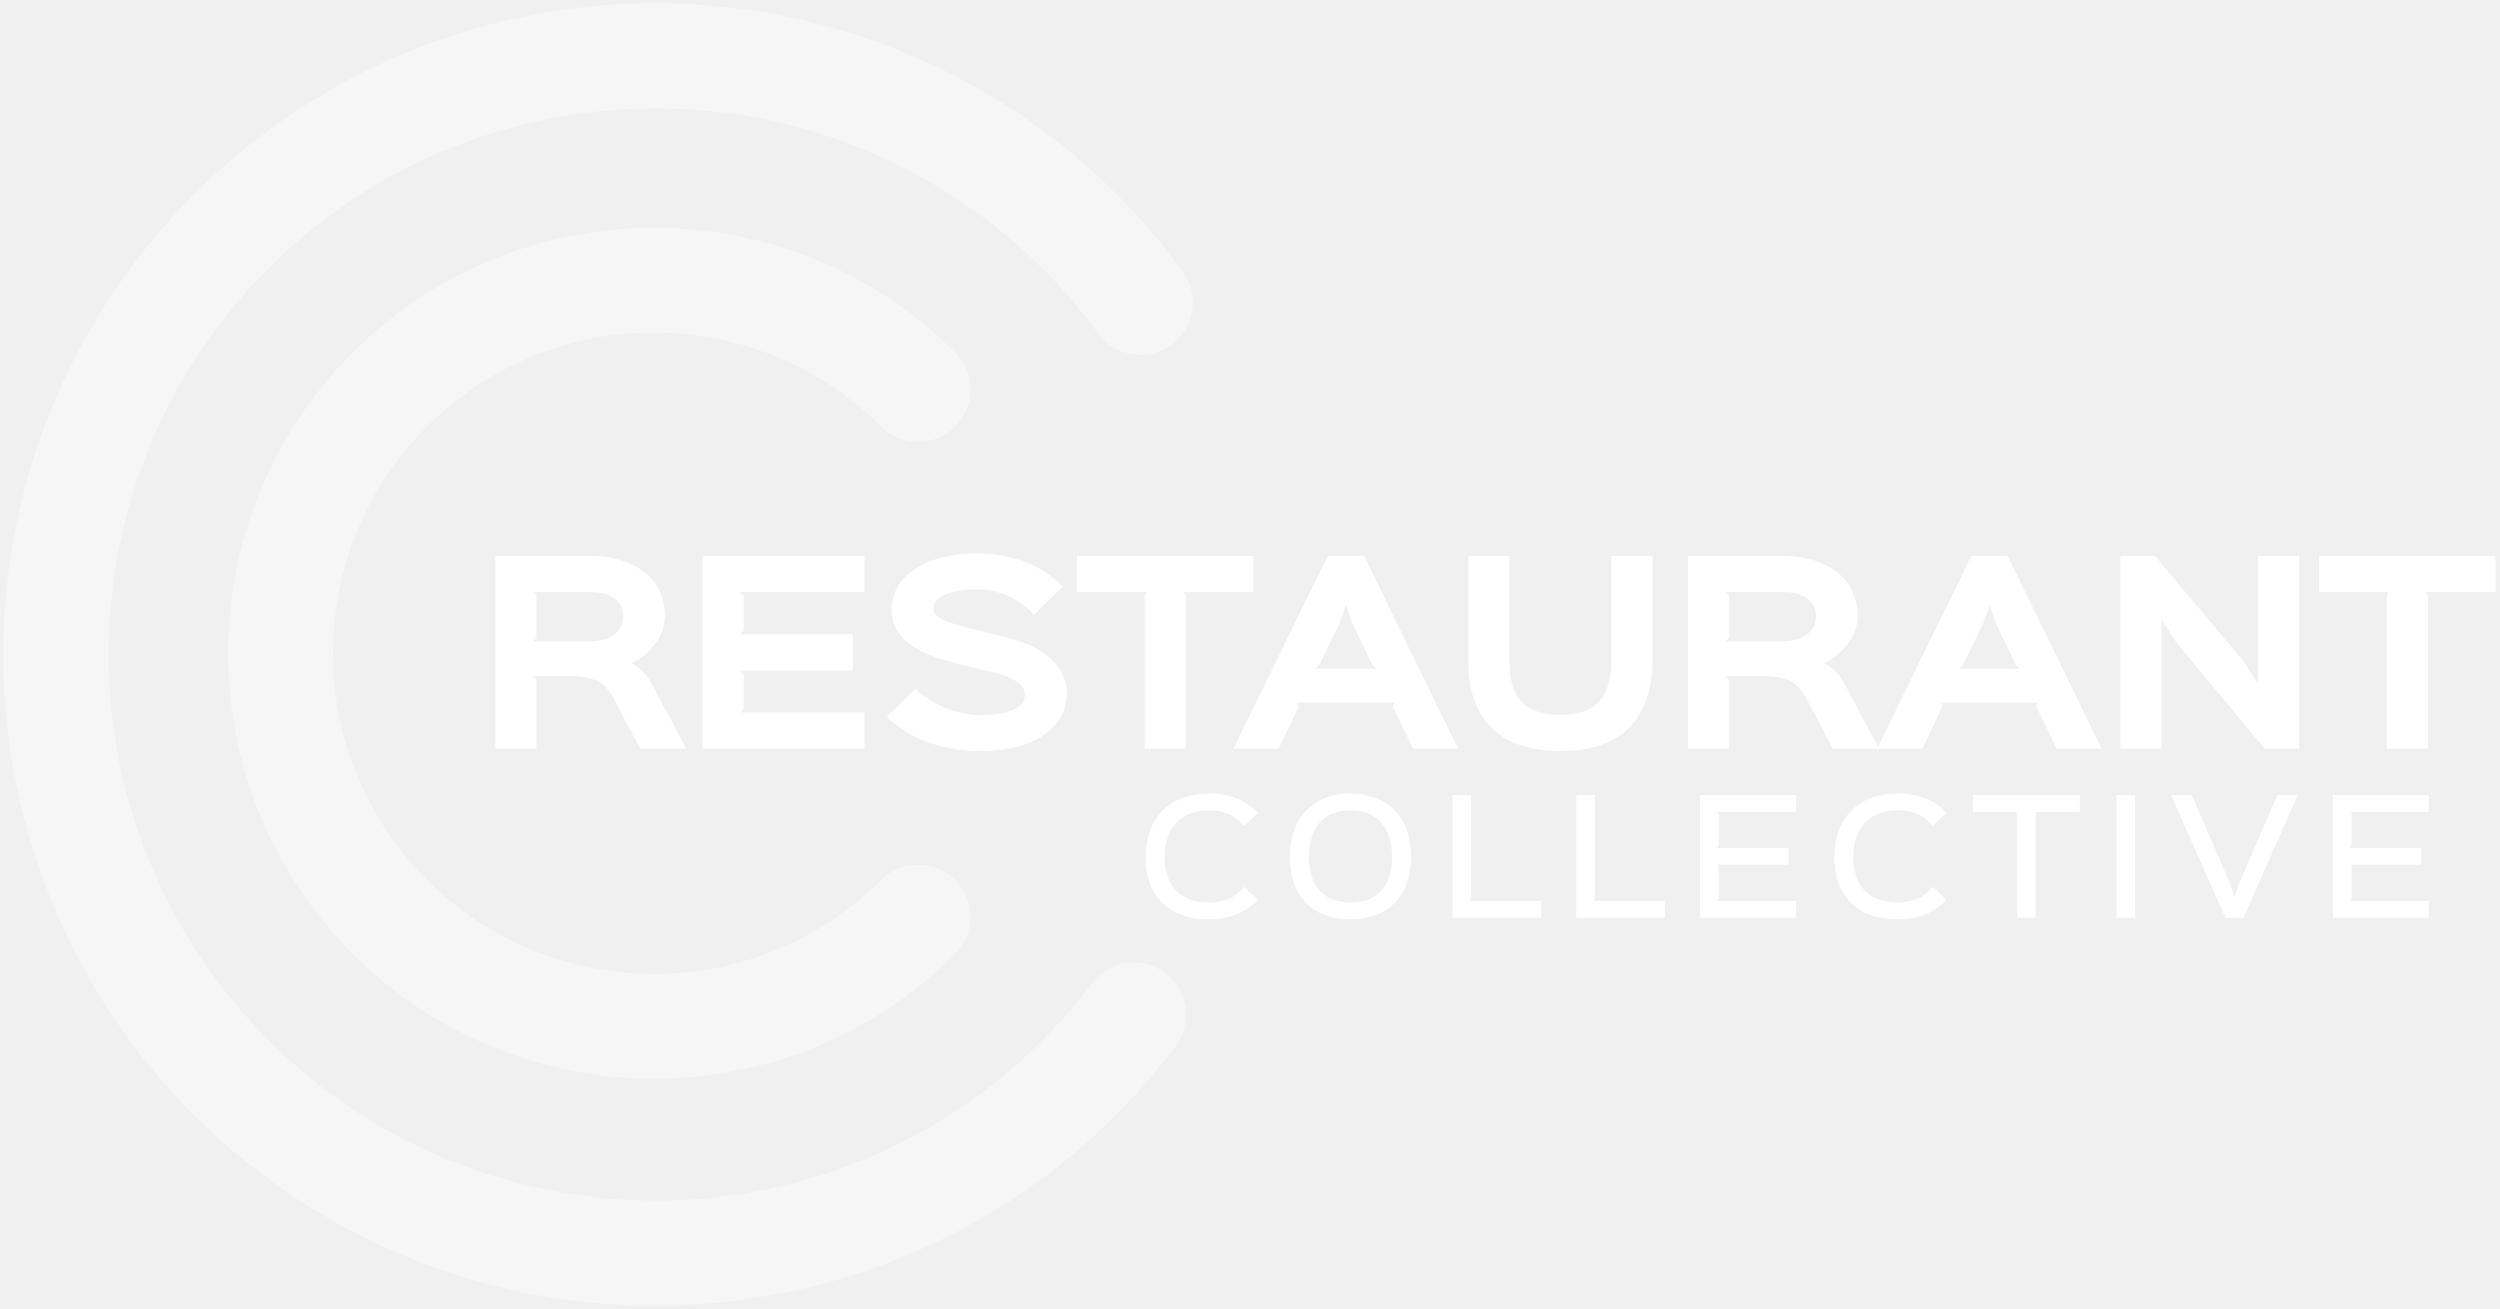
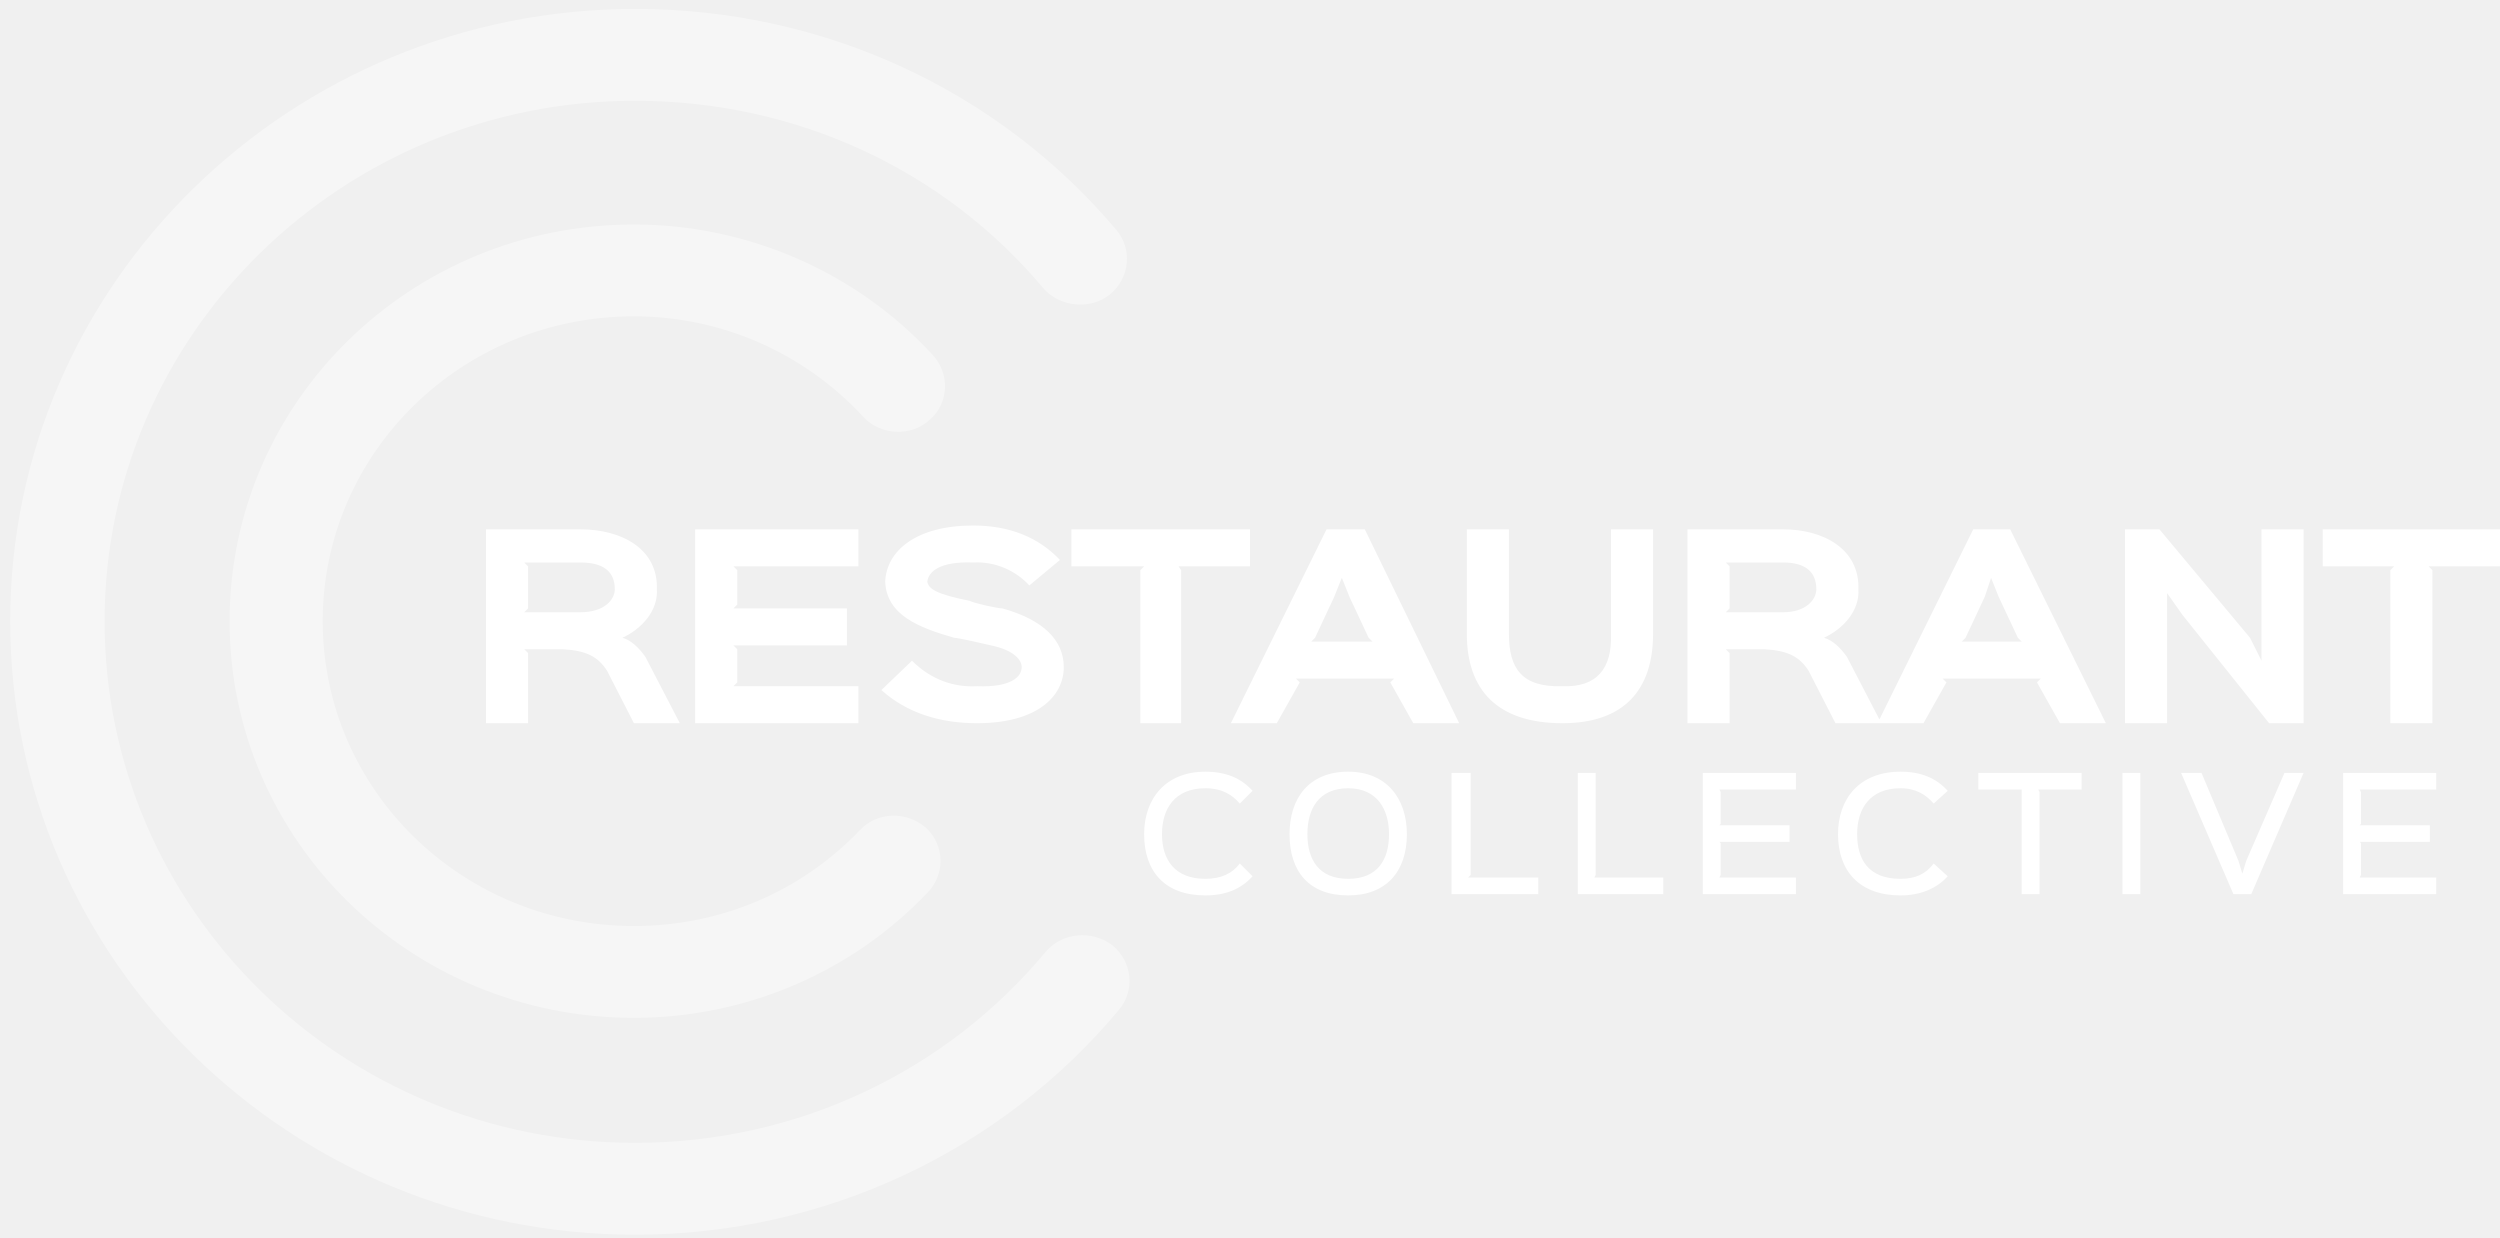
- <svg xmlns="http://www.w3.org/2000/svg" width="340" height="178" viewBox="0 0 340 178">
-   <g fill="#FFFFFF" fill-rule="evenodd">
-     <path fill-rule="nonzero" d="M104.482,36.061 L102.61,37.833 C101.516,36.473 100.085,35.711 97.856,35.711 C93.607,35.711 91.819,38.533 91.819,42.077 C91.819,45.539 93.523,48.238 97.835,48.238 C100.064,48.238 101.516,47.496 102.631,46.115 L104.461,47.867 C102.841,49.618 100.674,50.524 97.835,50.524 C92.155,50.524 89.231,47.104 89.231,42.077 C89.231,37.029 92.281,33.424 97.856,33.424 C100.716,33.424 102.862,34.33 104.482,36.061 Z M122.75,42.077 C122.75,38.616 121.152,35.711 117.092,35.711 C113.053,35.711 111.434,38.513 111.434,42.077 C111.434,45.559 113.074,48.238 117.092,48.238 C121.152,48.238 122.75,45.559 122.75,42.077 Z M125.338,42.077 C125.338,47.104 122.414,50.524 117.092,50.524 C111.686,50.524 108.846,47.104 108.846,42.077 C108.846,37.05 111.686,33.424 117.092,33.424 C122.519,33.424 125.338,37.029 125.338,42.077 Z M143.017,48.031 L143.017,50.318 L130.964,50.318 L130.964,33.63 L133.489,33.63 L133.489,47.784 L133.236,48.031 L143.017,48.031 Z M159.856,48.031 L159.856,50.318 L147.803,50.318 L147.803,33.63 L150.327,33.63 L150.327,47.784 L150.074,48.031 L159.856,48.031 Z M177.682,48.031 L177.682,50.318 L164.641,50.318 L164.641,33.63 L177.682,33.63 L177.682,35.917 L166.913,35.917 L167.165,36.164 L167.165,40.573 L166.913,40.841 L176.673,40.841 L176.673,43.107 L166.913,43.107 L167.165,43.355 L167.165,47.784 L166.913,48.031 L177.682,48.031 Z M198.139,36.061 L196.267,37.833 C195.173,36.473 193.742,35.711 191.513,35.711 C187.264,35.711 185.476,38.533 185.476,42.077 C185.476,45.539 187.18,48.238 191.492,48.238 C193.721,48.238 195.173,47.496 196.288,46.115 L198.118,47.867 C196.498,49.618 194.331,50.524 191.492,50.524 C185.812,50.524 182.889,47.104 182.889,42.077 C182.889,37.029 185.939,33.424 191.513,33.424 C194.374,33.424 196.519,34.33 198.139,36.061 Z M216.281,33.63 L216.281,35.917 L210.16,35.917 L210.286,36.164 L210.286,50.318 L207.762,50.318 L207.762,36.164 L207.909,35.917 L201.767,35.917 L201.767,33.63 L216.281,33.63 Z M223.801,33.63 L223.801,50.318 L221.277,50.318 L221.277,33.63 L223.801,33.63 Z M243.143,33.63 L245.919,33.63 L238.536,50.318 L236.075,50.318 L228.692,33.63 L231.51,33.63 L236.79,45.848 L237.295,47.496 L237.337,47.496 L237.863,45.848 L243.143,33.63 Z M263.746,48.031 L263.746,50.318 L250.705,50.318 L250.705,33.63 L263.746,33.63 L263.746,35.917 L252.976,35.917 L253.229,36.164 L253.229,40.573 L252.976,40.841 L262.736,40.841 L262.736,43.107 L252.976,43.107 L253.229,43.355 L253.229,47.784 L252.976,48.031 L263.746,48.031 Z M18.18,9.417 C18.18,7.184 16.602,6.019 13.676,6.019 L5.852,6.019 L6.378,6.505 L6.378,12.232 L5.852,12.75 L13.347,12.75 C16.766,12.75 18.18,11.132 18.18,9.417 Z M22.026,18.445 L26.76,27.312 L20.481,27.312 L16.832,20.387 C15.747,18.348 14.235,17.442 11.145,17.442 L5.852,17.442 L6.378,17.928 L6.378,27.312 L0.79,27.312 L0.79,1.101 L13.676,1.101 C18.969,1.101 23.867,3.69 23.867,9.288 C23.867,12.071 21.697,14.595 19.33,15.662 L19.33,15.727 C20.218,16.115 21.303,17.086 22.026,18.445 Z M50.995,22.393 L50.995,27.312 L28.969,27.312 L28.969,1.101 L50.995,1.101 L50.995,6.019 L34.032,6.019 L34.558,6.537 L34.558,11.229 L34.032,11.747 L49.417,11.747 L49.417,16.666 L34.032,16.666 L34.558,17.183 L34.558,21.875 L34.032,22.393 L50.995,22.393 Z M78.517,19.837 C78.517,23.882 74.901,27.635 66.683,27.635 C61.949,27.635 57.379,26.179 54.026,23.008 L57.905,19.19 C60.634,21.616 63.79,22.749 66.88,22.749 C71.252,22.749 72.83,21.39 72.83,19.934 C72.83,19.092 72.074,17.798 68.589,16.957 C67.998,16.827 64.283,15.921 63.658,15.759 C58.924,14.562 54.684,12.815 54.684,8.382 C54.684,4.207 58.727,0.777 66.354,0.777 C71.121,0.777 75.065,2.363 77.958,5.275 L74.046,9.094 C72.205,7.023 69.378,5.663 66.288,5.663 C61.949,5.663 60.371,7.023 60.371,8.252 C60.371,9.352 61.587,10.032 65.894,11.1 C66.485,11.262 69.575,12.038 70.2,12.168 C75.756,13.494 78.517,16.342 78.517,19.837 Z M103.903,1.101 L103.903,6.019 L94.402,6.019 L94.698,6.537 L94.698,27.312 L89.11,27.312 L89.11,6.537 L89.405,6.019 L79.905,6.019 L79.905,1.101 L103.903,1.101 Z M112.293,16.471 L120.643,16.471 L120.084,15.954 L117.322,10.258 L116.5,7.864 L116.435,7.896 L115.613,10.258 L112.852,15.954 L112.293,16.471 Z M118.933,1.101 L131.721,27.312 L125.606,27.312 L122.812,21.552 L123.141,21.066 L109.761,21.066 L110.09,21.552 L107.329,27.312 L101.181,27.312 L114.002,1.101 L118.933,1.101 Z M158.158,1.101 L158.158,15.242 C158.158,23.073 154.148,27.635 145.666,27.635 C137.152,27.635 133.109,23.137 133.109,15.242 L133.109,1.101 L138.697,1.101 L138.697,15.209 C138.697,20.16 140.538,22.717 145.634,22.717 C150.663,22.717 152.57,20.16 152.57,15.209 L152.57,1.101 L158.158,1.101 Z M180.388,9.417 C180.388,7.184 178.81,6.019 175.884,6.019 L168.061,6.019 L168.587,6.505 L168.587,12.232 L168.061,12.75 L175.556,12.75 C178.975,12.75 180.388,11.132 180.388,9.417 Z M184.234,18.445 L188.968,27.312 L182.689,27.312 L179.04,20.387 C177.955,18.348 176.443,17.442 173.353,17.442 L168.061,17.442 L168.587,17.928 L168.587,27.312 L162.998,27.312 L162.998,1.101 L175.884,1.101 C181.177,1.101 186.075,3.69 186.075,9.288 C186.075,12.071 183.906,14.595 181.539,15.662 L181.539,15.727 C182.426,16.115 183.511,17.086 184.234,18.445 Z M199.824,16.471 L208.173,16.471 L207.615,15.954 L204.853,10.258 L204.031,7.864 L203.966,7.896 L203.144,10.258 L200.382,15.954 L199.824,16.471 Z M206.464,1.101 L219.252,27.312 L213.137,27.312 L210.343,21.552 L210.672,21.066 L197.292,21.066 L197.621,21.552 L194.86,27.312 L188.712,27.312 L201.533,1.101 L206.464,1.101 Z M246.117,1.101 L246.117,27.312 L241.416,27.312 L229.417,12.88 L227.445,9.805 L227.379,9.805 L227.379,27.312 L221.79,27.312 L221.79,1.101 L226.491,1.101 L238.622,15.533 L240.462,18.51 L240.528,18.51 L240.528,1.101 L246.117,1.101 Z M272.817,1.101 L272.817,6.019 L263.317,6.019 L263.613,6.537 L263.613,27.312 L258.024,27.312 L258.024,6.537 L258.32,6.019 L248.82,6.019 L248.82,1.101 L272.817,1.101 Z" transform="translate(66.573 74.499)" />
-     <path fill-rule="nonzero" d="M8.322,52.534 C10.13,48.537 12.251,44.645 14.685,40.897 C20.451,31.982 27.931,23.96 37.044,17.348 C37.136,17.281 37.227,17.215 37.319,17.149 C39.014,15.927 40.743,14.772 42.501,13.684 C81.598,-10.53 133.383,-0.819 160.868,36.96 C163.183,40.142 162.478,44.595 159.293,46.906 C156.107,49.217 151.649,48.511 149.334,45.329 C147.15,42.327 144.783,39.536 142.26,36.961 C142.075,36.81 141.896,36.649 141.724,36.476 C139.401,34.157 136.963,32.022 134.428,30.074 C134.238,29.957 134.051,29.83 133.869,29.693 C105.684,8.482 67.286,10.333 41.345,32.06 C39.689,33.449 38.08,34.921 36.523,36.476 C36.454,36.545 36.386,36.614 36.317,36.682 C33.97,39.049 31.755,41.6 29.692,44.334 C27.982,46.601 26.421,48.933 25.008,51.32 C10.496,76.018 11.053,107.988 28.991,132.645 C45.897,155.882 73.758,166.465 100.352,162.458 C103.934,161.914 107.484,161.109 110.971,160.043 C125.437,155.605 138.687,146.732 148.492,133.737 C150.862,130.596 155.333,129.968 158.477,132.334 C161.621,134.7 162.249,139.165 159.878,142.306 C157.446,145.53 154.836,148.54 152.072,151.335 C151.987,151.43 151.898,151.523 151.807,151.614 C148.577,154.84 145.16,157.765 141.59,160.389 C141.49,160.47 141.387,160.549 141.281,160.626 C130.631,168.354 118.835,173.368 106.72,175.8 C82.718,180.663 56.824,175.628 35.731,159.754 C1.962,134.341 -8.459,89.461 8.322,52.534 Z M47.989,47.928 C70.611,25.335 107.288,25.335 129.91,47.928 C132.694,50.709 132.694,55.218 129.91,57.998 C127.126,60.779 122.611,60.779 119.827,57.998 C102.774,40.967 75.125,40.967 58.072,57.998 C41.019,75.03 41.019,102.643 58.072,119.675 C75.125,136.706 102.774,136.706 119.827,119.675 C122.611,116.894 127.126,116.894 129.91,119.675 C132.694,122.456 132.694,126.964 129.91,129.745 C107.288,152.338 70.611,152.338 47.989,129.745 C25.367,107.152 25.367,70.521 47.989,47.928 Z" opacity=".4" />
+ <svg xmlns="http://www.w3.org/2000/svg" width="196" height="97" viewBox="0 0 196 97">
+   <g fill="none">
+     <g fill="#FFF">
+       <path d="M87.5 18C88.8 19.5 88.6 21.8 87 23.1 85.5 24.3 83.1 24.1 81.8 22.6 74 13.3 62.4 7.9 49.8 7.9 26.8 7.9 8.2 26.2 8.2 48.7 8.2 71.3 26.8 89.6 49.8 89.6 62.5 89.6 74.2 84 82 74.6 83.3 73.1 85.6 72.9 87.2 74.1 88.8 75.4 89 77.7 87.7 79.2 78.5 90.2 64.7 96.8 49.8 96.8 22.8 96.8 0.8 75.3 0.8 48.7 0.8 22.2 22.8 0.7 49.8 0.7 64.6 0.7 78.3 7.1 87.5 18ZM73.1 27.8C74.5 29.3 74.4 31.6 72.9 32.9 71.4 34.3 69 34.1 67.7 32.7 63.1 27.7 56.6 24.8 49.7 24.8 36.2 24.8 25.3 35.5 25.3 48.7 25.3 61.9 36.2 72.6 49.7 72.6 56.5 72.6 62.8 69.9 67.4 65.1 68.8 63.6 71.1 63.6 72.6 64.9 74.1 66.3 74.1 68.6 72.7 70 66.8 76.2 58.5 79.8 49.7 79.8 32.2 79.8 18 65.9 18 48.7 18 31.5 32.2 17.6 49.7 17.6 58.7 17.6 67.2 21.4 73.1 27.8Z" opacity="0.4" />
+       <path d="M98.2 62L97.2 63C96.6 62.3 95.8 61.8 94.5 61.8 92.1 61.8 91.1 63.4 91.1 65.4 91.1 67.4 92.1 68.9 94.5 68.9 95.7 68.9 96.6 68.5 97.2 67.7L98.2 68.7C97.3 69.7 96.1 70.2 94.5 70.2 91.3 70.2 89.7 68.3 89.7 65.4 89.7 62.6 91.4 60.5 94.5 60.5 96.1 60.5 97.3 61 98.2 62ZM108.9 65.4C108.9 63.5 108 61.8 105.7 61.8 103.4 61.8 102.5 63.4 102.5 65.4 102.5 67.4 103.4 68.9 105.7 68.9 108 68.9 108.9 67.4 108.9 65.4ZM110.3 65.4C110.3 68.3 108.7 70.2 105.7 70.2 102.6 70.2 101.1 68.3 101.1 65.4 101.1 62.6 102.6 60.5 105.7 60.5 108.7 60.5 110.3 62.6 110.3 65.4ZM120.6 68.8L120.6 70.1 113.8 70.1 113.8 60.6 115.3 60.6 115.3 68.6 115.1 68.8 120.6 68.8ZM130.4 68.8L130.4 70.1 123.7 70.1 123.7 60.6 125.1 60.6 125.1 68.6 125 68.8 130.4 68.8ZM140.8 68.8L140.8 70.1 133.5 70.1 133.5 60.6 140.8 60.6 140.8 61.9 134.8 61.9 134.9 62.1 134.9 64.6 134.8 64.7 140.3 64.7 140.3 66 134.8 66 134.9 66.1 134.9 68.6 134.8 68.8 140.8 68.8ZM152.7 62L151.6 63C151 62.3 150.2 61.8 149 61.8 146.6 61.8 145.6 63.4 145.6 65.4 145.6 67.4 146.5 68.9 149 68.9 150.2 68.9 151 68.5 151.6 67.7L152.7 68.7C151.8 69.7 150.5 70.2 149 70.2 145.8 70.2 144.1 68.3 144.1 65.4 144.1 62.6 145.8 60.5 149 60.5 150.6 60.5 151.8 61 152.7 62ZM163.2 60.6L163.2 61.9 159.8 61.9 159.9 62.1 159.9 70.1 158.5 70.1 158.5 62.1 158.5 61.9 155.1 61.9 155.1 60.6 163.2 60.6ZM167.8 60.6L167.8 70.1 166.4 70.1 166.4 60.6 167.8 60.6ZM179.1 60.6L180.6 60.6 176.5 70.1 175.1 70.1 171 60.6 172.6 60.6 175.5 67.5 175.8 68.5 175.8 68.5 176.1 67.5 179.1 60.6ZM191 68.8L191 70.1 183.7 70.1 183.7 60.6 191 60.6 191 61.9 185 61.9 185.1 62.1 185.1 64.6 185 64.7 190.5 64.7 190.5 66 185 66 185.1 66.1 185.1 68.6 185 68.8 191 68.8ZM48.2 46.2C48.2 44.8 47.3 44.1 45.5 44.1L41.1 44.1 41.4 44.4 41.4 47.7 41.1 48 45.5 48C47.4 48 48.2 47 48.2 46.2ZM50.6 51.5L53.3 56.7 49.7 56.7 47.6 52.6C46.9 51.5 46 51 44.1 50.9L41.1 50.9 41.4 51.2 41.4 56.7 38.1 56.7 38.1 41.5 45.5 41.5C48.7 41.5 51.6 43 51.5 46.2 51.6 47.9 50.3 49.3 48.8 50 49.5 50.2 50.1 50.8 50.6 51.5ZM67.3 53.8L67.3 56.7 54.5 56.7 54.5 41.5 67.3 41.5 67.3 44.4 57.5 44.4 57.8 44.7 57.8 47.4 57.5 47.7 66.4 47.7 66.4 50.6 57.5 50.6 57.8 50.9 57.8 53.5 57.5 53.8 67.3 53.8ZM83.4 52.3C83.4 54.6 81.3 56.7 76.6 56.7 73.7 56.7 71.1 55.9 69.1 54.1L71.5 51.8C73 53.3 74.8 53.9 76.6 53.8 79.2 53.9 80.1 53.1 80.1 52.3 80.1 51.8 79.6 51 77.7 50.6 77.3 50.5 75.1 50 74.8 50 72 49.2 69.5 48.2 69.4 45.6 69.5 43.2 71.8 41.2 76.3 41.2 79.1 41.2 81.4 42.1 83.1 43.9L80.7 45.9C79.7 44.8 78.1 44 76.3 44.1 73.7 44 72.8 44.8 72.7 45.6 72.8 46.2 73.5 46.6 76 47.1 76.4 47.3 78.2 47.7 78.6 47.7 81.8 48.6 83.4 50.2 83.4 52.3ZM98 41.5L98 44.4 92.4 44.4 92.6 44.7 92.6 56.7 89.4 56.7 89.4 44.7 89.7 44.4 84 44.4 84 41.5 98 41.5ZM102.8 50.3L107.6 50.3 107.3 50 105.8 46.8 105.2 45.3 104.6 46.8 103.1 50 102.8 50.3ZM107 41.5L114.4 56.7 110.8 56.7 109 53.5 109.3 53.2 101.6 53.2 101.9 53.5 100.1 56.7 96.5 56.7 104 41.5 107 41.5ZM129.6 41.5L129.6 49.7C129.6 54.1 127.3 56.7 122.5 56.7 117.4 56.7 115 54.1 115 49.7L115 41.5 118.3 41.5 118.3 49.7C118.3 52.4 119.3 53.9 122.5 53.8 125.2 53.9 126.4 52.4 126.3 49.7L126.3 41.5 129.6 41.5ZM142.4 46.2C142.4 44.8 141.5 44.1 139.8 44.1L135.3 44.1 135.6 44.4 135.6 47.7 135.3 48 139.8 48C141.6 48 142.4 47 142.4 46.2ZM144.8 51.5L147.5 56.7 143.9 56.7 141.8 52.6C141.1 51.5 140.2 51 138.3 50.9L135.3 50.9 135.6 51.2 135.6 56.7 132.3 56.7 132.3 41.5 139.8 41.5C142.9 41.5 145.8 43 145.7 46.2 145.8 47.9 144.5 49.3 143 50 143.7 50.2 144.3 50.8 144.8 51.5ZM153.8 50.3L158.5 50.3 158.2 50 156.7 46.8 156.1 45.3 155.6 46.8 154.1 50 153.8 50.3ZM157.6 41.5L165.1 56.7 161.5 56.7 159.7 53.5 160 53.2 152.3 53.2 152.6 53.5 150.8 56.7 147.2 56.7 154.7 41.5 157.6 41.5ZM180.6 41.5L180.6 56.7 177.9 56.7 171.1 48.2 169.9 46.5 169.9 56.7 166.6 56.7 166.6 41.5 169.3 41.5 176.4 50 177.3 51.8 177.3 41.5 180.6 41.5ZM196.1 41.5L196.1 44.4 190.4 44.4 190.7 44.7 190.7 56.7 187.4 56.7 187.4 44.7 187.7 44.4 182.1 44.4 182.1 41.5 196.1 41.5Z" />
+     </g>
  </g>
</svg>
